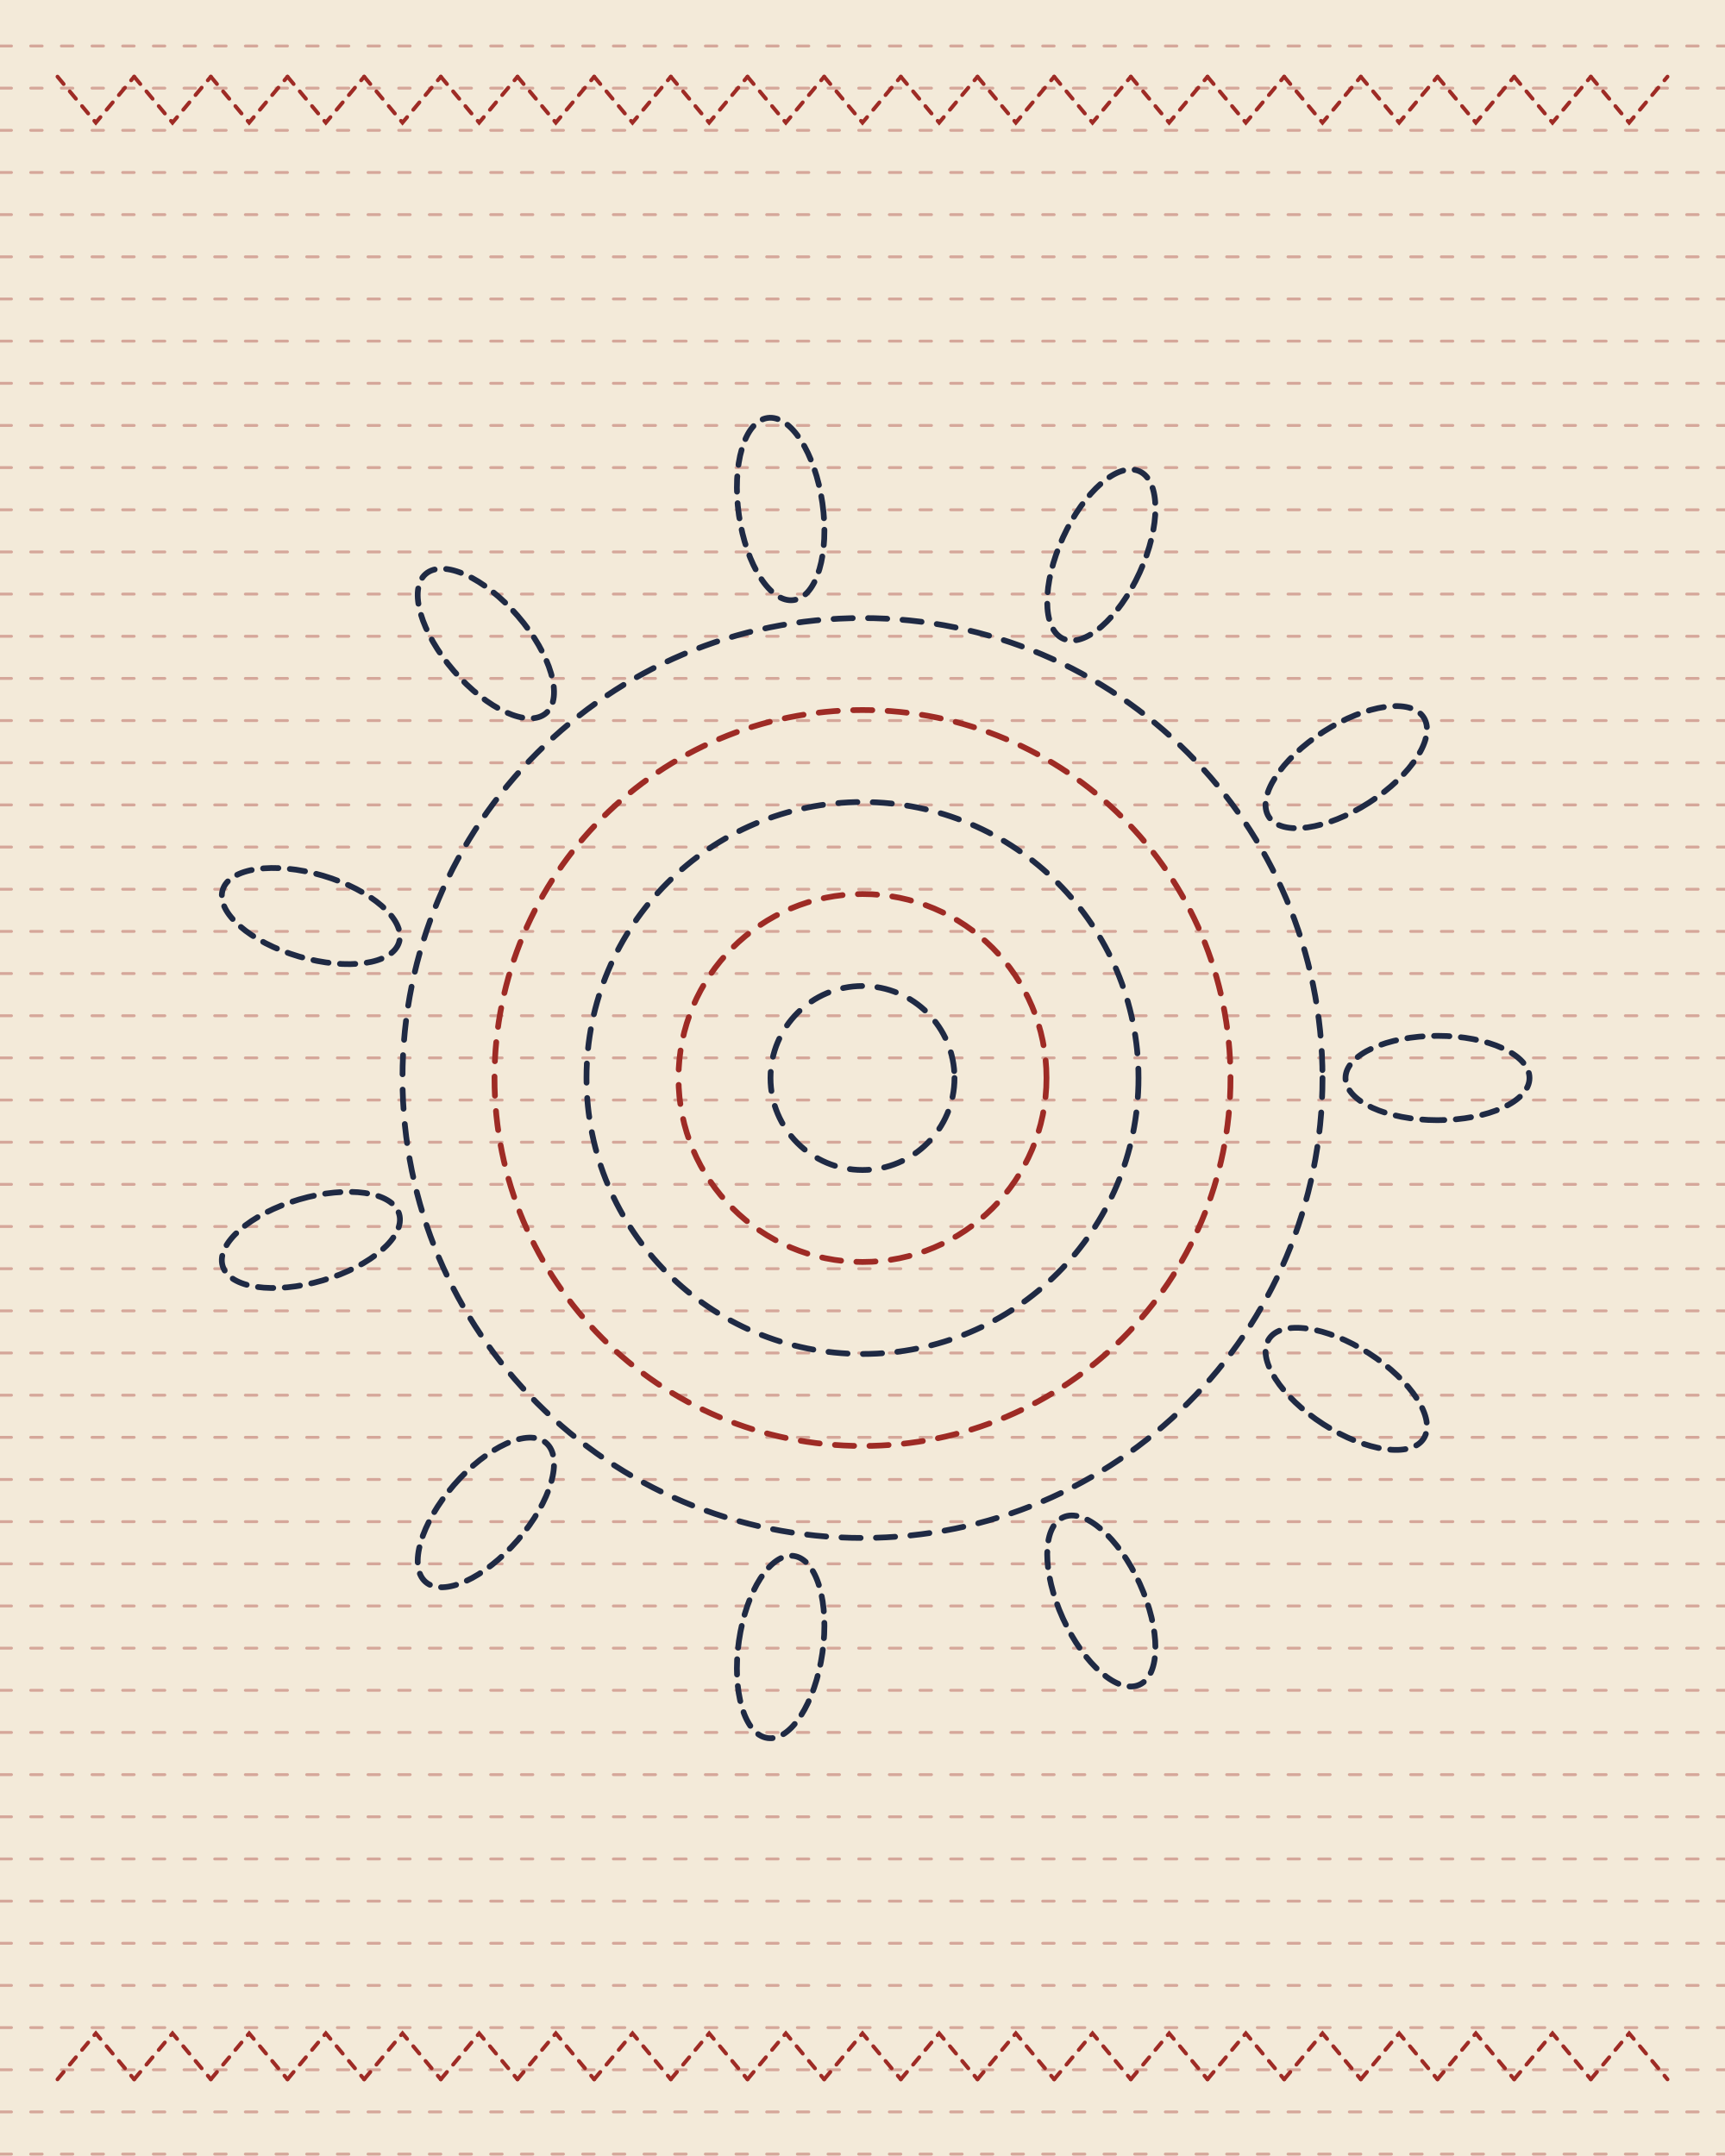
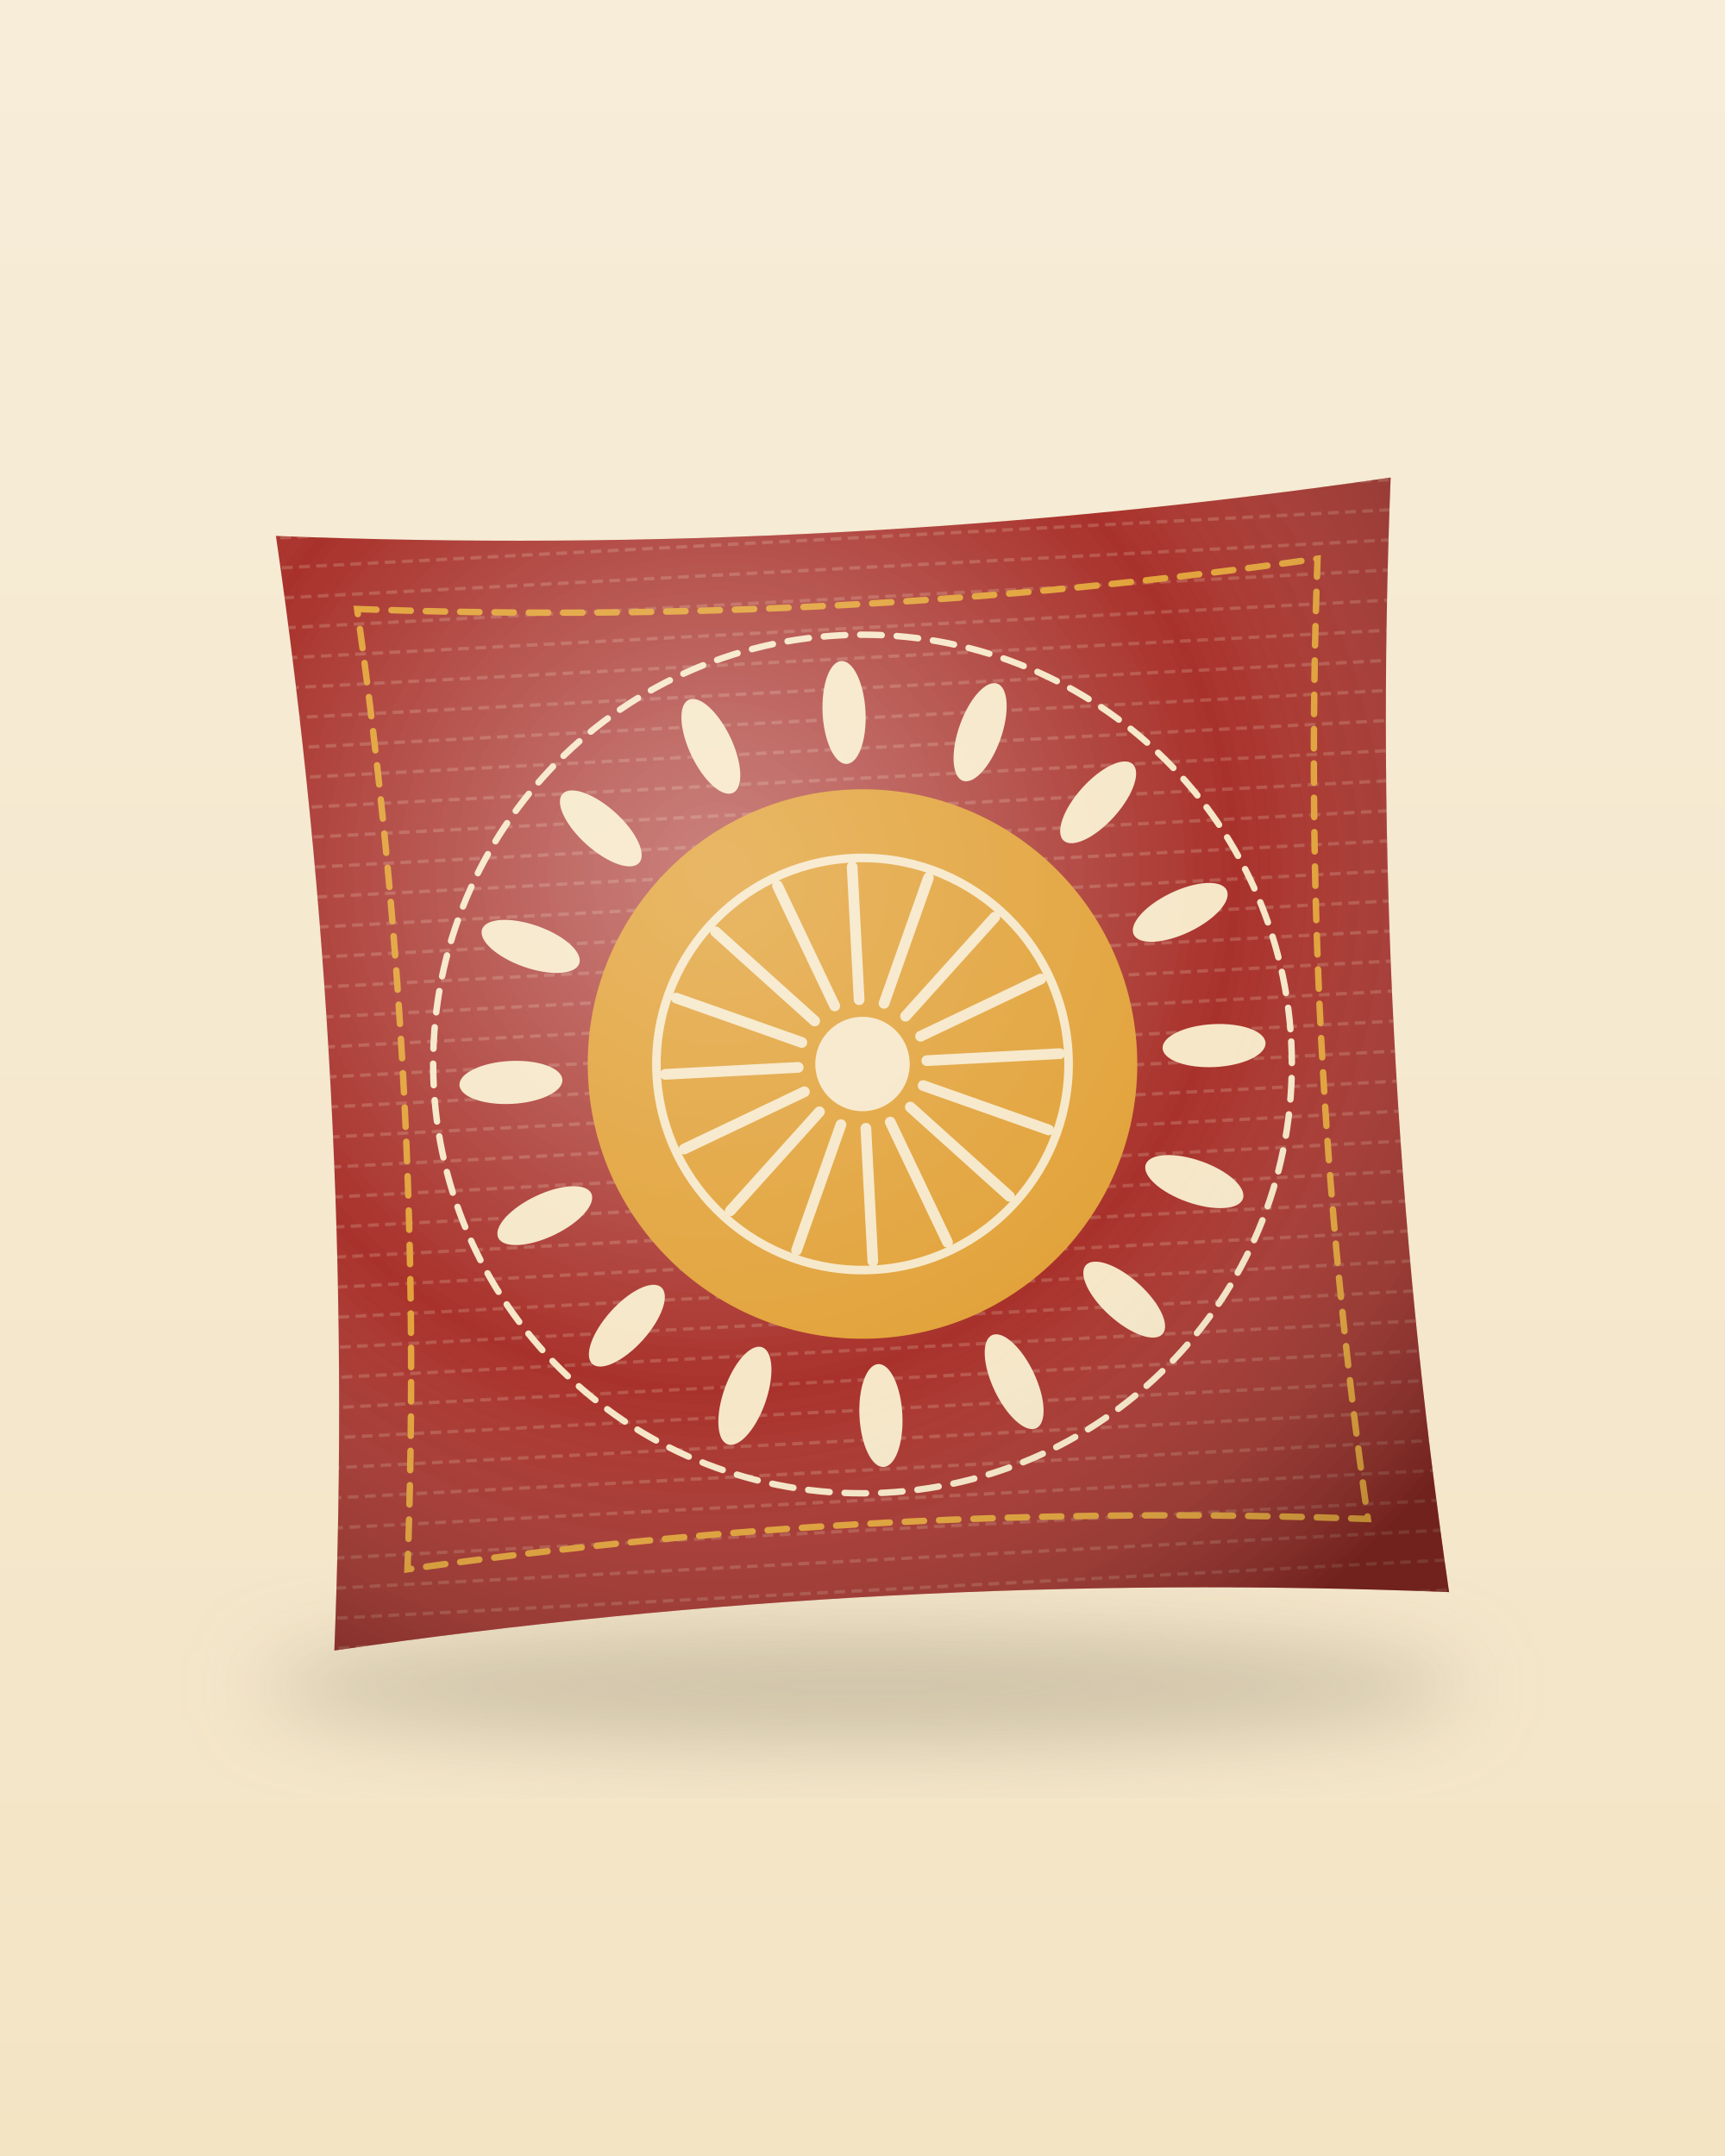
<svg xmlns="http://www.w3.org/2000/svg" viewBox="0 0 900 1125" width="900" height="1125">
-   <rect width="100%" height="100%" fill="#f3ead9" />
-   <path d="M0 24H900" fill="none" stroke="#9e2b25" stroke-width="1.5" stroke-dasharray="6 10" stroke-linecap="round" opacity="0.35" />
-   <path d="M0 46H900" fill="none" stroke="#9e2b25" stroke-width="1.5" stroke-dasharray="6 10" stroke-linecap="round" opacity="0.35" />
-   <path d="M0 68H900" fill="none" stroke="#9e2b25" stroke-width="1.5" stroke-dasharray="6 10" stroke-linecap="round" opacity="0.35" />
-   <path d="M0 90H900" fill="none" stroke="#9e2b25" stroke-width="1.5" stroke-dasharray="6 10" stroke-linecap="round" opacity="0.35" />
-   <path d="M0 112H900" fill="none" stroke="#9e2b25" stroke-width="1.5" stroke-dasharray="6 10" stroke-linecap="round" opacity="0.35" />
-   <path d="M0 134H900" fill="none" stroke="#9e2b25" stroke-width="1.5" stroke-dasharray="6 10" stroke-linecap="round" opacity="0.35" />
-   <path d="M0 156H900" fill="none" stroke="#9e2b25" stroke-width="1.5" stroke-dasharray="6 10" stroke-linecap="round" opacity="0.35" />
-   <path d="M0 178H900" fill="none" stroke="#9e2b25" stroke-width="1.5" stroke-dasharray="6 10" stroke-linecap="round" opacity="0.35" />
-   <path d="M0 200H900" fill="none" stroke="#9e2b25" stroke-width="1.5" stroke-dasharray="6 10" stroke-linecap="round" opacity="0.35" />
-   <path d="M0 222H900" fill="none" stroke="#9e2b25" stroke-width="1.5" stroke-dasharray="6 10" stroke-linecap="round" opacity="0.35" />
-   <path d="M0 244H900" fill="none" stroke="#9e2b25" stroke-width="1.5" stroke-dasharray="6 10" stroke-linecap="round" opacity="0.35" />
-   <path d="M0 266H900" fill="none" stroke="#9e2b25" stroke-width="1.5" stroke-dasharray="6 10" stroke-linecap="round" opacity="0.35" />
-   <path d="M0 288H900" fill="none" stroke="#9e2b25" stroke-width="1.5" stroke-dasharray="6 10" stroke-linecap="round" opacity="0.35" />
-   <path d="M0 310H900" fill="none" stroke="#9e2b25" stroke-width="1.5" stroke-dasharray="6 10" stroke-linecap="round" opacity="0.35" />
-   <path d="M0 332H900" fill="none" stroke="#9e2b25" stroke-width="1.5" stroke-dasharray="6 10" stroke-linecap="round" opacity="0.35" />
-   <path d="M0 354H900" fill="none" stroke="#9e2b25" stroke-width="1.5" stroke-dasharray="6 10" stroke-linecap="round" opacity="0.35" />
-   <path d="M0 376H900" fill="none" stroke="#9e2b25" stroke-width="1.5" stroke-dasharray="6 10" stroke-linecap="round" opacity="0.35" />
-   <path d="M0 398H900" fill="none" stroke="#9e2b25" stroke-width="1.5" stroke-dasharray="6 10" stroke-linecap="round" opacity="0.35" />
-   <path d="M0 420H900" fill="none" stroke="#9e2b25" stroke-width="1.5" stroke-dasharray="6 10" stroke-linecap="round" opacity="0.35" />
-   <path d="M0 442H900" fill="none" stroke="#9e2b25" stroke-width="1.5" stroke-dasharray="6 10" stroke-linecap="round" opacity="0.35" />
-   <path d="M0 464H900" fill="none" stroke="#9e2b25" stroke-width="1.5" stroke-dasharray="6 10" stroke-linecap="round" opacity="0.35" />
-   <path d="M0 486H900" fill="none" stroke="#9e2b25" stroke-width="1.5" stroke-dasharray="6 10" stroke-linecap="round" opacity="0.35" />
-   <path d="M0 508H900" fill="none" stroke="#9e2b25" stroke-width="1.5" stroke-dasharray="6 10" stroke-linecap="round" opacity="0.35" />
-   <path d="M0 530H900" fill="none" stroke="#9e2b25" stroke-width="1.5" stroke-dasharray="6 10" stroke-linecap="round" opacity="0.35" />
-   <path d="M0 552H900" fill="none" stroke="#9e2b25" stroke-width="1.5" stroke-dasharray="6 10" stroke-linecap="round" opacity="0.35" />
-   <path d="M0 574H900" fill="none" stroke="#9e2b25" stroke-width="1.5" stroke-dasharray="6 10" stroke-linecap="round" opacity="0.35" />
-   <path d="M0 596H900" fill="none" stroke="#9e2b25" stroke-width="1.5" stroke-dasharray="6 10" stroke-linecap="round" opacity="0.35" />
-   <path d="M0 618H900" fill="none" stroke="#9e2b25" stroke-width="1.5" stroke-dasharray="6 10" stroke-linecap="round" opacity="0.35" />
-   <path d="M0 640H900" fill="none" stroke="#9e2b25" stroke-width="1.5" stroke-dasharray="6 10" stroke-linecap="round" opacity="0.35" />
-   <path d="M0 662H900" fill="none" stroke="#9e2b25" stroke-width="1.5" stroke-dasharray="6 10" stroke-linecap="round" opacity="0.35" />
-   <path d="M0 684H900" fill="none" stroke="#9e2b25" stroke-width="1.5" stroke-dasharray="6 10" stroke-linecap="round" opacity="0.35" />
-   <path d="M0 706H900" fill="none" stroke="#9e2b25" stroke-width="1.5" stroke-dasharray="6 10" stroke-linecap="round" opacity="0.35" />
-   <path d="M0 728H900" fill="none" stroke="#9e2b25" stroke-width="1.5" stroke-dasharray="6 10" stroke-linecap="round" opacity="0.35" />
-   <path d="M0 750H900" fill="none" stroke="#9e2b25" stroke-width="1.5" stroke-dasharray="6 10" stroke-linecap="round" opacity="0.35" />
-   <path d="M0 772H900" fill="none" stroke="#9e2b25" stroke-width="1.5" stroke-dasharray="6 10" stroke-linecap="round" opacity="0.35" />
-   <path d="M0 794H900" fill="none" stroke="#9e2b25" stroke-width="1.5" stroke-dasharray="6 10" stroke-linecap="round" opacity="0.35" />
-   <path d="M0 816H900" fill="none" stroke="#9e2b25" stroke-width="1.5" stroke-dasharray="6 10" stroke-linecap="round" opacity="0.35" />
-   <path d="M0 838H900" fill="none" stroke="#9e2b25" stroke-width="1.5" stroke-dasharray="6 10" stroke-linecap="round" opacity="0.35" />
-   <path d="M0 860H900" fill="none" stroke="#9e2b25" stroke-width="1.5" stroke-dasharray="6 10" stroke-linecap="round" opacity="0.35" />
-   <path d="M0 882H900" fill="none" stroke="#9e2b25" stroke-width="1.5" stroke-dasharray="6 10" stroke-linecap="round" opacity="0.35" />
-   <path d="M0 904H900" fill="none" stroke="#9e2b25" stroke-width="1.5" stroke-dasharray="6 10" stroke-linecap="round" opacity="0.35" />
-   <path d="M0 926H900" fill="none" stroke="#9e2b25" stroke-width="1.5" stroke-dasharray="6 10" stroke-linecap="round" opacity="0.35" />
-   <path d="M0 948H900" fill="none" stroke="#9e2b25" stroke-width="1.5" stroke-dasharray="6 10" stroke-linecap="round" opacity="0.35" />
-   <path d="M0 970H900" fill="none" stroke="#9e2b25" stroke-width="1.5" stroke-dasharray="6 10" stroke-linecap="round" opacity="0.35" />
-   <path d="M0 992H900" fill="none" stroke="#9e2b25" stroke-width="1.5" stroke-dasharray="6 10" stroke-linecap="round" opacity="0.35" />
-   <path d="M0 1014H900" fill="none" stroke="#9e2b25" stroke-width="1.5" stroke-dasharray="6 10" stroke-linecap="round" opacity="0.35" />
-   <path d="M0 1036H900" fill="none" stroke="#9e2b25" stroke-width="1.5" stroke-dasharray="6 10" stroke-linecap="round" opacity="0.35" />
-   <path d="M0 1058H900" fill="none" stroke="#9e2b25" stroke-width="1.5" stroke-dasharray="6 10" stroke-linecap="round" opacity="0.35" />
-   <path d="M0 1080H900" fill="none" stroke="#9e2b25" stroke-width="1.5" stroke-dasharray="6 10" stroke-linecap="round" opacity="0.35" />
-   <path d="M0 1102H900" fill="none" stroke="#9e2b25" stroke-width="1.5" stroke-dasharray="6 10" stroke-linecap="round" opacity="0.35" />
-   <path d="M0 1124H900" fill="none" stroke="#9e2b25" stroke-width="1.5" stroke-dasharray="6 10" stroke-linecap="round" opacity="0.35" />
-   <circle cx="450" cy="562.5" r="48" fill="none" stroke="#1f2a44" stroke-width="3" stroke-dasharray="10 8" stroke-linecap="round" />
-   <circle cx="450" cy="562.5" r="96" fill="none" stroke="#9e2b25" stroke-width="3" stroke-dasharray="10 8" stroke-linecap="round" />
-   <circle cx="450" cy="562.5" r="144" fill="none" stroke="#1f2a44" stroke-width="3" stroke-dasharray="10 8" stroke-linecap="round" />
-   <circle cx="450" cy="562.5" r="192" fill="none" stroke="#9e2b25" stroke-width="3" stroke-dasharray="10 8" stroke-linecap="round" />
-   <circle cx="450" cy="562.5" r="240" fill="none" stroke="#1f2a44" stroke-width="3" stroke-dasharray="10 8" stroke-linecap="round" />
-   <ellipse cx="750.0" cy="562.5" rx="22" ry="48" transform="rotate(90.0 750.0 562.5)" fill="none" stroke="#1f2a44" stroke-width="3" stroke-dasharray="8 6" stroke-linecap="round" />
-   <ellipse cx="702.4" cy="724.7" rx="22" ry="48" transform="rotate(122.7 702.4 724.7)" fill="none" stroke="#1f2a44" stroke-width="3" stroke-dasharray="8 6" stroke-linecap="round" />
-   <ellipse cx="574.6" cy="835.4" rx="22" ry="48" transform="rotate(155.5 574.6 835.4)" fill="none" stroke="#1f2a44" stroke-width="3" stroke-dasharray="8 6" stroke-linecap="round" />
-   <ellipse cx="407.3" cy="859.4" rx="22" ry="48" transform="rotate(188.2 407.3 859.4)" fill="none" stroke="#1f2a44" stroke-width="3" stroke-dasharray="8 6" stroke-linecap="round" />
-   <ellipse cx="253.5" cy="789.2" rx="22" ry="48" transform="rotate(220.9 253.5 789.2)" fill="none" stroke="#1f2a44" stroke-width="3" stroke-dasharray="8 6" stroke-linecap="round" />
-   <ellipse cx="162.2" cy="647.0" rx="22" ry="48" transform="rotate(253.6 162.2 647.0)" fill="none" stroke="#1f2a44" stroke-width="3" stroke-dasharray="8 6" stroke-linecap="round" />
-   <ellipse cx="162.2" cy="478.0" rx="22" ry="48" transform="rotate(286.4 162.2 478.0)" fill="none" stroke="#1f2a44" stroke-width="3" stroke-dasharray="8 6" stroke-linecap="round" />
-   <ellipse cx="253.5" cy="335.8" rx="22" ry="48" transform="rotate(319.1 253.5 335.8)" fill="none" stroke="#1f2a44" stroke-width="3" stroke-dasharray="8 6" stroke-linecap="round" />
-   <ellipse cx="407.3" cy="265.6" rx="22" ry="48" transform="rotate(351.8 407.3 265.6)" fill="none" stroke="#1f2a44" stroke-width="3" stroke-dasharray="8 6" stroke-linecap="round" />
-   <ellipse cx="574.6" cy="289.6" rx="22" ry="48" transform="rotate(384.5 574.6 289.6)" fill="none" stroke="#1f2a44" stroke-width="3" stroke-dasharray="8 6" stroke-linecap="round" />
-   <ellipse cx="702.4" cy="400.3" rx="22" ry="48" transform="rotate(417.3 702.4 400.3)" fill="none" stroke="#1f2a44" stroke-width="3" stroke-dasharray="8 6" stroke-linecap="round" />
-   <path d="M30 40l20 24l20-24" fill="none" stroke="#9e2b25" stroke-width="2" stroke-dasharray="5 5" stroke-linecap="round" />
-   <path d="M30 1085l20-24l20 24" fill="none" stroke="#9e2b25" stroke-width="2" stroke-dasharray="5 5" stroke-linecap="round" />
-   <path d="M70 40l20 24l20-24" fill="none" stroke="#9e2b25" stroke-width="2" stroke-dasharray="5 5" stroke-linecap="round" />
-   <path d="M70 1085l20-24l20 24" fill="none" stroke="#9e2b25" stroke-width="2" stroke-dasharray="5 5" stroke-linecap="round" />
-   <path d="M110 40l20 24l20-24" fill="none" stroke="#9e2b25" stroke-width="2" stroke-dasharray="5 5" stroke-linecap="round" />
-   <path d="M110 1085l20-24l20 24" fill="none" stroke="#9e2b25" stroke-width="2" stroke-dasharray="5 5" stroke-linecap="round" />
-   <path d="M150 40l20 24l20-24" fill="none" stroke="#9e2b25" stroke-width="2" stroke-dasharray="5 5" stroke-linecap="round" />
-   <path d="M150 1085l20-24l20 24" fill="none" stroke="#9e2b25" stroke-width="2" stroke-dasharray="5 5" stroke-linecap="round" />
-   <path d="M190 40l20 24l20-24" fill="none" stroke="#9e2b25" stroke-width="2" stroke-dasharray="5 5" stroke-linecap="round" />
-   <path d="M190 1085l20-24l20 24" fill="none" stroke="#9e2b25" stroke-width="2" stroke-dasharray="5 5" stroke-linecap="round" />
-   <path d="M230 40l20 24l20-24" fill="none" stroke="#9e2b25" stroke-width="2" stroke-dasharray="5 5" stroke-linecap="round" />
-   <path d="M230 1085l20-24l20 24" fill="none" stroke="#9e2b25" stroke-width="2" stroke-dasharray="5 5" stroke-linecap="round" />
-   <path d="M270 40l20 24l20-24" fill="none" stroke="#9e2b25" stroke-width="2" stroke-dasharray="5 5" stroke-linecap="round" />
-   <path d="M270 1085l20-24l20 24" fill="none" stroke="#9e2b25" stroke-width="2" stroke-dasharray="5 5" stroke-linecap="round" />
-   <path d="M310 40l20 24l20-24" fill="none" stroke="#9e2b25" stroke-width="2" stroke-dasharray="5 5" stroke-linecap="round" />
-   <path d="M310 1085l20-24l20 24" fill="none" stroke="#9e2b25" stroke-width="2" stroke-dasharray="5 5" stroke-linecap="round" />
-   <path d="M350 40l20 24l20-24" fill="none" stroke="#9e2b25" stroke-width="2" stroke-dasharray="5 5" stroke-linecap="round" />
-   <path d="M350 1085l20-24l20 24" fill="none" stroke="#9e2b25" stroke-width="2" stroke-dasharray="5 5" stroke-linecap="round" />
-   <path d="M390 40l20 24l20-24" fill="none" stroke="#9e2b25" stroke-width="2" stroke-dasharray="5 5" stroke-linecap="round" />
-   <path d="M390 1085l20-24l20 24" fill="none" stroke="#9e2b25" stroke-width="2" stroke-dasharray="5 5" stroke-linecap="round" />
-   <path d="M430 40l20 24l20-24" fill="none" stroke="#9e2b25" stroke-width="2" stroke-dasharray="5 5" stroke-linecap="round" />
-   <path d="M430 1085l20-24l20 24" fill="none" stroke="#9e2b25" stroke-width="2" stroke-dasharray="5 5" stroke-linecap="round" />
-   <path d="M470 40l20 24l20-24" fill="none" stroke="#9e2b25" stroke-width="2" stroke-dasharray="5 5" stroke-linecap="round" />
-   <path d="M470 1085l20-24l20 24" fill="none" stroke="#9e2b25" stroke-width="2" stroke-dasharray="5 5" stroke-linecap="round" />
-   <path d="M510 40l20 24l20-24" fill="none" stroke="#9e2b25" stroke-width="2" stroke-dasharray="5 5" stroke-linecap="round" />
-   <path d="M510 1085l20-24l20 24" fill="none" stroke="#9e2b25" stroke-width="2" stroke-dasharray="5 5" stroke-linecap="round" />
-   <path d="M550 40l20 24l20-24" fill="none" stroke="#9e2b25" stroke-width="2" stroke-dasharray="5 5" stroke-linecap="round" />
-   <path d="M550 1085l20-24l20 24" fill="none" stroke="#9e2b25" stroke-width="2" stroke-dasharray="5 5" stroke-linecap="round" />
-   <path d="M590 40l20 24l20-24" fill="none" stroke="#9e2b25" stroke-width="2" stroke-dasharray="5 5" stroke-linecap="round" />
-   <path d="M590 1085l20-24l20 24" fill="none" stroke="#9e2b25" stroke-width="2" stroke-dasharray="5 5" stroke-linecap="round" />
-   <path d="M630 40l20 24l20-24" fill="none" stroke="#9e2b25" stroke-width="2" stroke-dasharray="5 5" stroke-linecap="round" />
-   <path d="M630 1085l20-24l20 24" fill="none" stroke="#9e2b25" stroke-width="2" stroke-dasharray="5 5" stroke-linecap="round" />
-   <path d="M670 40l20 24l20-24" fill="none" stroke="#9e2b25" stroke-width="2" stroke-dasharray="5 5" stroke-linecap="round" />
-   <path d="M670 1085l20-24l20 24" fill="none" stroke="#9e2b25" stroke-width="2" stroke-dasharray="5 5" stroke-linecap="round" />
-   <path d="M710 40l20 24l20-24" fill="none" stroke="#9e2b25" stroke-width="2" stroke-dasharray="5 5" stroke-linecap="round" />
-   <path d="M710 1085l20-24l20 24" fill="none" stroke="#9e2b25" stroke-width="2" stroke-dasharray="5 5" stroke-linecap="round" />
-   <path d="M750 40l20 24l20-24" fill="none" stroke="#9e2b25" stroke-width="2" stroke-dasharray="5 5" stroke-linecap="round" />
-   <path d="M750 1085l20-24l20 24" fill="none" stroke="#9e2b25" stroke-width="2" stroke-dasharray="5 5" stroke-linecap="round" />
-   <path d="M790 40l20 24l20-24" fill="none" stroke="#9e2b25" stroke-width="2" stroke-dasharray="5 5" stroke-linecap="round" />
-   <path d="M790 1085l20-24l20 24" fill="none" stroke="#9e2b25" stroke-width="2" stroke-dasharray="5 5" stroke-linecap="round" />
-   <path d="M830 40l20 24l20-24" fill="none" stroke="#9e2b25" stroke-width="2" stroke-dasharray="5 5" stroke-linecap="round" />
-   <path d="M830 1085l20-24l20 24" fill="none" stroke="#9e2b25" stroke-width="2" stroke-dasharray="5 5" stroke-linecap="round" />
+   <defs>
+     <linearGradient id="bg" x1="0" y1="0" x2="0" y2="1">
+       <stop offset="0" stop-color="#f7edd9" />
+       <stop offset="1" stop-color="#f3e4c4" />
+     </linearGradient>
+     <filter id="soft" x="-50%" y="-50%" width="200%" height="200%">
+       <feGaussianBlur stdDeviation="18" />
+     </filter>
+     <radialGradient id="vol" cx=".38" cy=".32" r=".85">
+       <stop offset="0" stop-color="#fff" stop-opacity=".22" />
+       <stop offset=".55" stop-color="#fff" stop-opacity="0" />
+       <stop offset="1" stop-color="#000" stop-opacity=".18" />
+     </radialGradient>
+     <pattern id="rows" width="16" height="14" patternUnits="userSpaceOnUse">
+       <path d="M0 7H16" stroke="#f6e7c8" stroke-opacity=".2" stroke-width="1.5" stroke-dasharray="5 3" />
+     </pattern>
+     <pattern id="weave" width="10" height="10" patternUnits="userSpaceOnUse">
+       <path d="M0 2.5H10M0 7.5H10" stroke="#000" stroke-opacity=".13" stroke-width="2.4" />
+       <path d="M2.5 0V10M7.5 0V10" stroke="#fff" stroke-opacity=".12" stroke-width="2" />
+     </pattern>
+   </defs>
+   <rect width="100%" height="100%" fill="url(#bg)" />
+   <g transform="translate(450 600) scale(1.12) translate(-450 -600)">
+     <ellipse cx="450" cy="850" rx="280" ry="26" fill="#afa48d" opacity=".55" filter="url(#soft)" />
+     <g transform="rotate(-3 450 560)">
+       <path d="M190 300Q450 324 710 300Q686 560 710 820Q450 796 190 820Q214 560 190 300Z" fill="#a8322b" />
+       <path d="M190 300Q450 324 710 300Q686 560 710 820Q450 796 190 820Q214 560 190 300Z" fill="url(#rows)" />
+       <path d="M190 300Q450 324 710 300Q686 560 710 820Q450 796 190 820Q214 560 190 300Z" fill="url(#vol)" />
+       <path d="M226 336Q450 356 674 336Q654 560 674 784Q450 764 226 784Q246 560 226 336Z" fill="none" stroke="#e2a33b" stroke-width="3" stroke-dasharray="9 7" stroke-linecap="round" />
+       <g transform="translate(450 560)">
+         <circle r="200" fill="none" stroke="#f6e7c8" stroke-width="3" stroke-dasharray="10 7" stroke-linecap="round" />
+         <circle r="128" fill="#e2a33b" />
+         <circle r="96" fill="none" stroke="#f6e7c8" stroke-width="4" />
+         <path d="M30.0 0.0L92.0 0.0" stroke="#f6e7c8" stroke-width="5" stroke-linecap="round" />
+         <ellipse cx="164.0" cy="0.0" rx="10" ry="24" fill="#f6e7c8" transform="rotate(90.0 164.0 0.0)" />
+         <path d="M27.7 11.5L85.0 35.2" stroke="#f6e7c8" stroke-width="5" stroke-linecap="round" />
+         <ellipse cx="151.5" cy="62.8" rx="10" ry="24" fill="#f6e7c8" transform="rotate(112.5 151.5 62.8)" />
+         <path d="M21.2 21.2L65.1 65.1" stroke="#f6e7c8" stroke-width="5" stroke-linecap="round" />
+         <ellipse cx="116.0" cy="116.0" rx="10" ry="24" fill="#f6e7c8" transform="rotate(135.0 116.0 116.0)" />
+         <path d="M11.5 27.7L35.2 85.0" stroke="#f6e7c8" stroke-width="5" stroke-linecap="round" />
+         <ellipse cx="62.8" cy="151.5" rx="10" ry="24" fill="#f6e7c8" transform="rotate(157.5 62.8 151.5)" />
+         <path d="M0.0 30.0L0.0 92.0" stroke="#f6e7c8" stroke-width="5" stroke-linecap="round" />
+         <ellipse cx="0.0" cy="164.0" rx="10" ry="24" fill="#f6e7c8" transform="rotate(180.0 0.0 164.0)" />
+         <path d="M-11.5 27.7L-35.2 85.0" stroke="#f6e7c8" stroke-width="5" stroke-linecap="round" />
+         <ellipse cx="-62.8" cy="151.5" rx="10" ry="24" fill="#f6e7c8" transform="rotate(202.5 -62.8 151.5)" />
+         <path d="M-21.2 21.2L-65.1 65.1" stroke="#f6e7c8" stroke-width="5" stroke-linecap="round" />
+         <ellipse cx="-116.0" cy="116.0" rx="10" ry="24" fill="#f6e7c8" transform="rotate(225.0 -116.0 116.0)" />
+         <path d="M-27.7 11.5L-85.0 35.2" stroke="#f6e7c8" stroke-width="5" stroke-linecap="round" />
+         <ellipse cx="-151.5" cy="62.8" rx="10" ry="24" fill="#f6e7c8" transform="rotate(247.5 -151.5 62.8)" />
+         <path d="M-30.0 0.0L-92.0 0.0" stroke="#f6e7c8" stroke-width="5" stroke-linecap="round" />
+         <ellipse cx="-164.0" cy="0.0" rx="10" ry="24" fill="#f6e7c8" transform="rotate(270.0 -164.0 0.0)" />
+         <path d="M-27.7 -11.5L-85.0 -35.2" stroke="#f6e7c8" stroke-width="5" stroke-linecap="round" />
+         <ellipse cx="-151.5" cy="-62.8" rx="10" ry="24" fill="#f6e7c8" transform="rotate(292.5 -151.5 -62.8)" />
+         <path d="M-21.2 -21.2L-65.1 -65.1" stroke="#f6e7c8" stroke-width="5" stroke-linecap="round" />
+         <ellipse cx="-116.0" cy="-116.0" rx="10" ry="24" fill="#f6e7c8" transform="rotate(315.0 -116.0 -116.0)" />
+         <path d="M-11.5 -27.7L-35.2 -85.0" stroke="#f6e7c8" stroke-width="5" stroke-linecap="round" />
+         <ellipse cx="-62.8" cy="-151.5" rx="10" ry="24" fill="#f6e7c8" transform="rotate(337.5 -62.8 -151.5)" />
+         <path d="M-0.0 -30.0L-0.0 -92.0" stroke="#f6e7c8" stroke-width="5" stroke-linecap="round" />
+         <ellipse cx="-0.0" cy="-164.0" rx="10" ry="24" fill="#f6e7c8" transform="rotate(360.0 -0.0 -164.0)" />
+         <path d="M11.5 -27.7L35.2 -85.0" stroke="#f6e7c8" stroke-width="5" stroke-linecap="round" />
+         <ellipse cx="62.8" cy="-151.5" rx="10" ry="24" fill="#f6e7c8" transform="rotate(382.5 62.8 -151.5)" />
+         <path d="M21.2 -21.2L65.1 -65.1" stroke="#f6e7c8" stroke-width="5" stroke-linecap="round" />
+         <ellipse cx="116.0" cy="-116.0" rx="10" ry="24" fill="#f6e7c8" transform="rotate(405.0 116.0 -116.0)" />
+         <path d="M27.7 -11.5L85.0 -35.2" stroke="#f6e7c8" stroke-width="5" stroke-linecap="round" />
+         <ellipse cx="151.5" cy="-62.8" rx="10" ry="24" fill="#f6e7c8" transform="rotate(427.5 151.5 -62.8)" />
+         <circle r="22" fill="#f6e7c8" />
+       </g>
+       <path d="M190 300Q450 324 710 300Q686 560 710 820Q450 796 190 820Q214 560 190 300Z" fill="url(#vol)" />
+     </g>
+   </g>
</svg>
